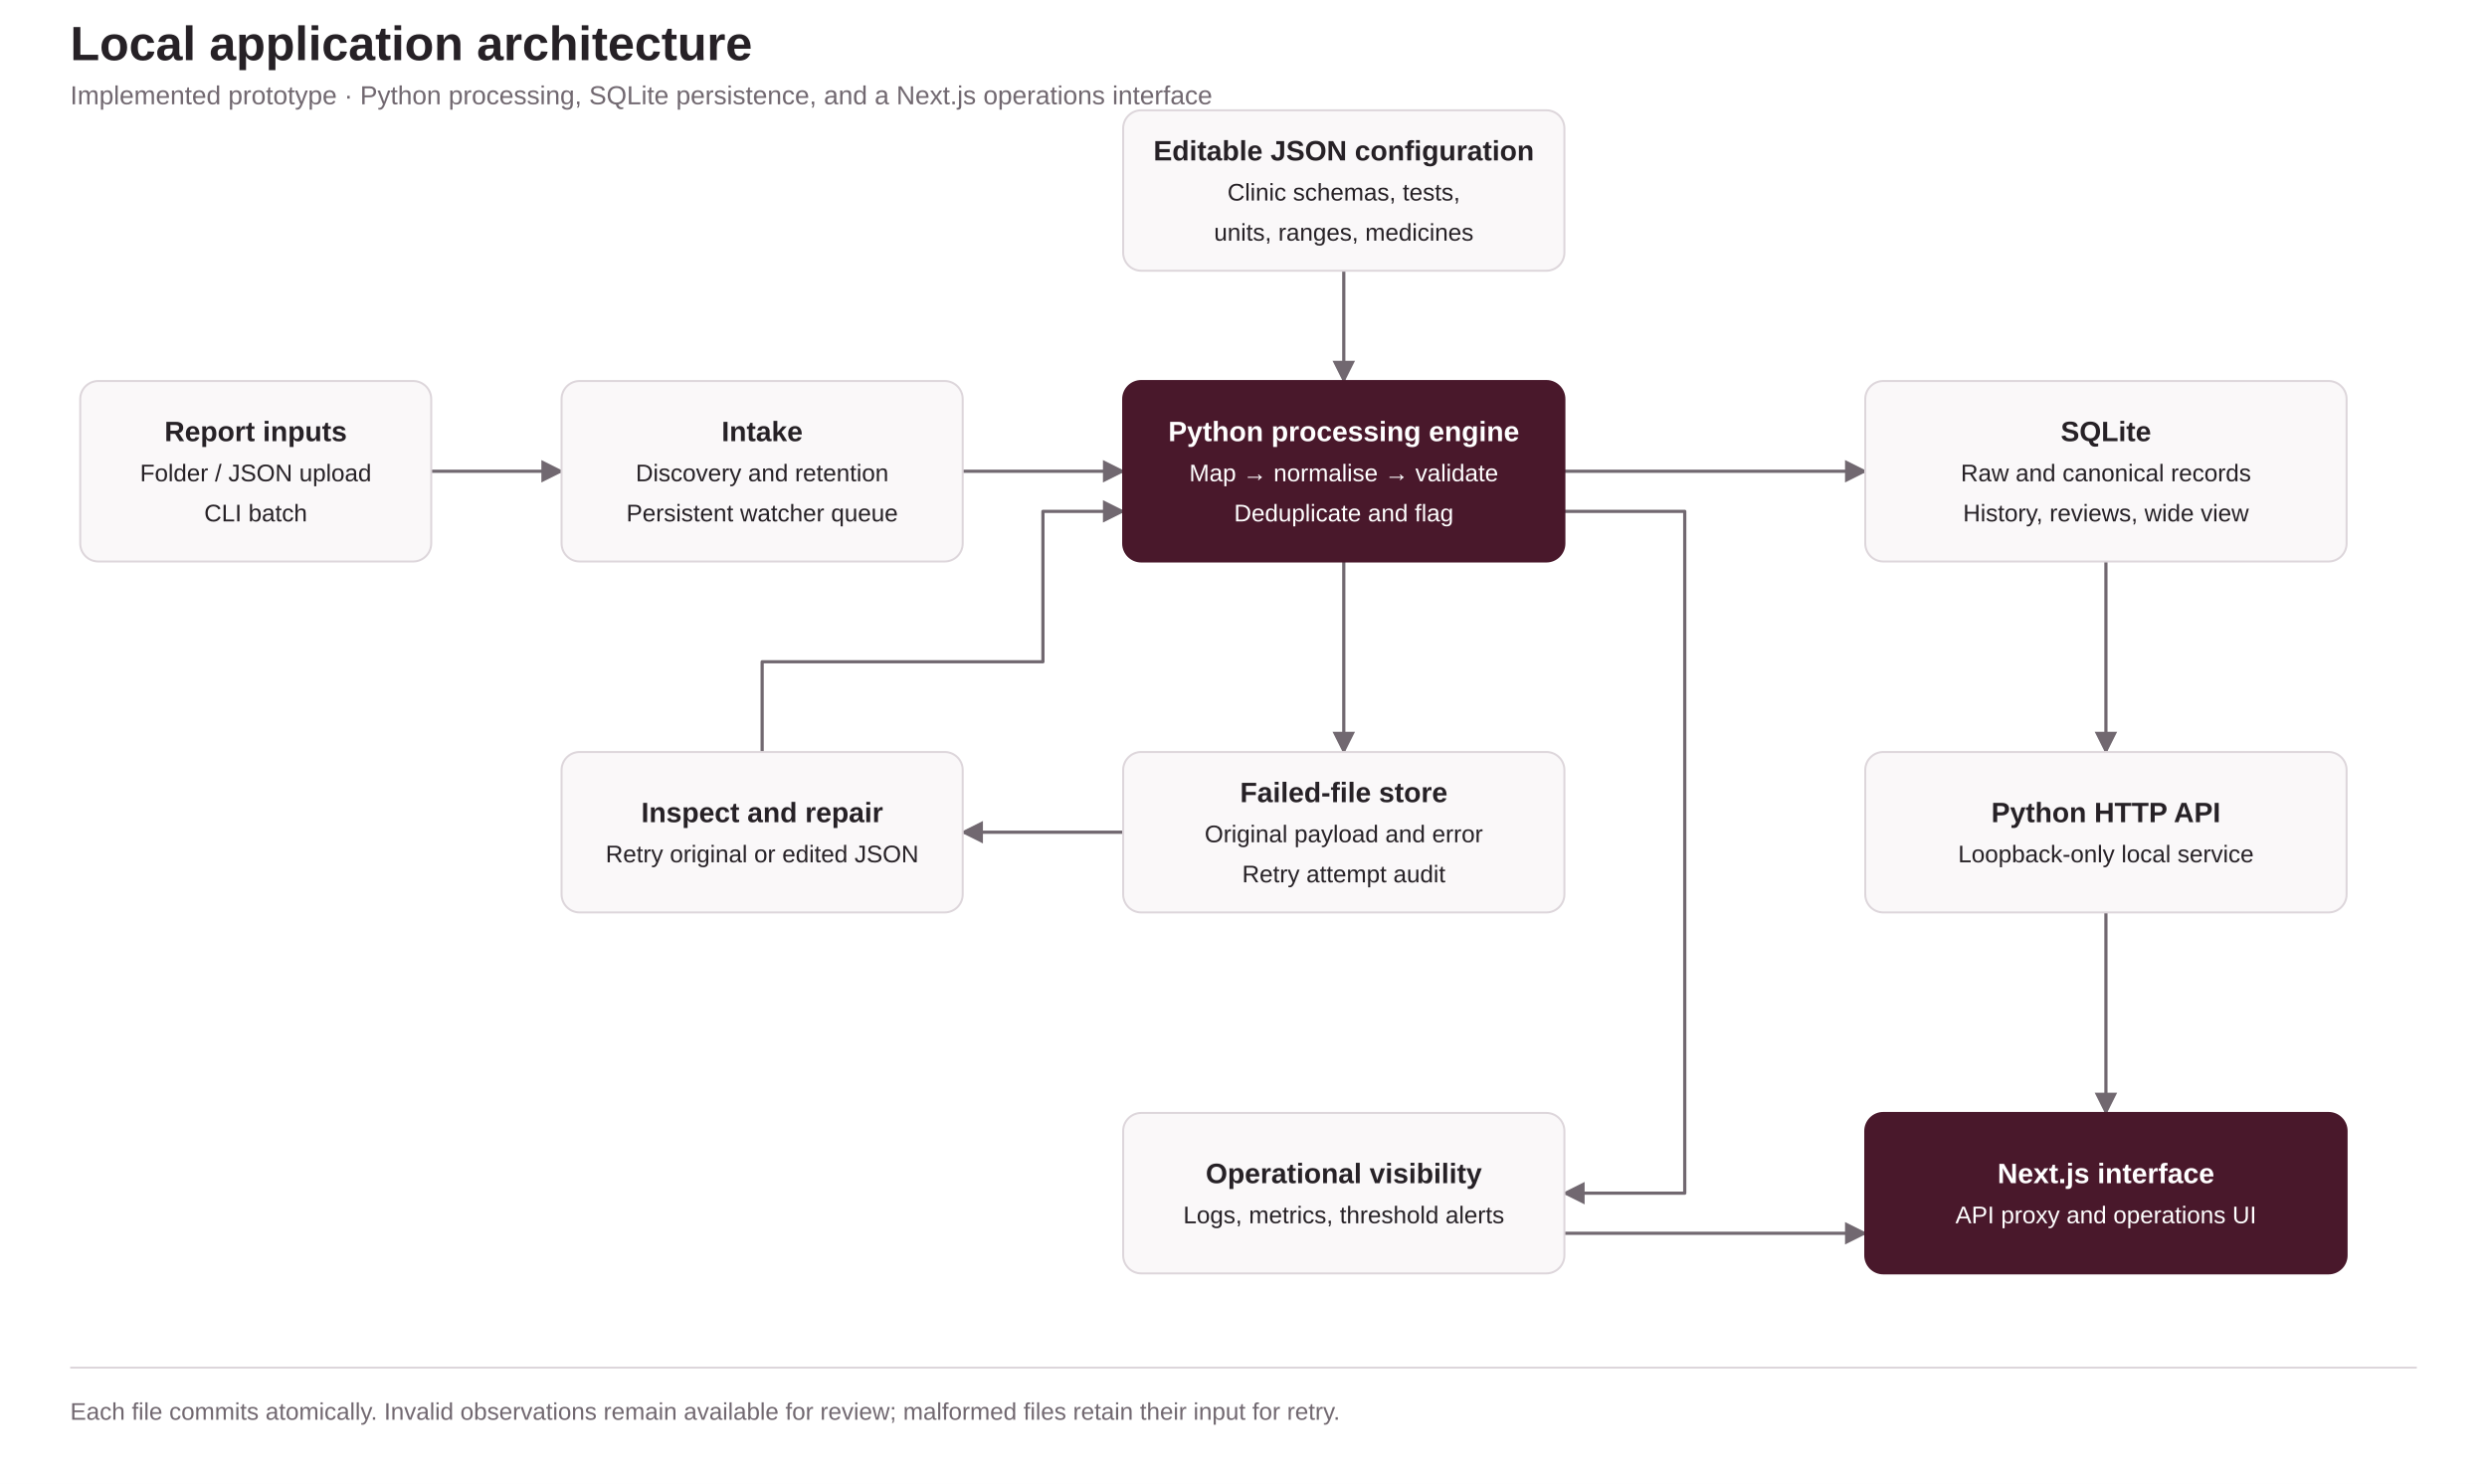
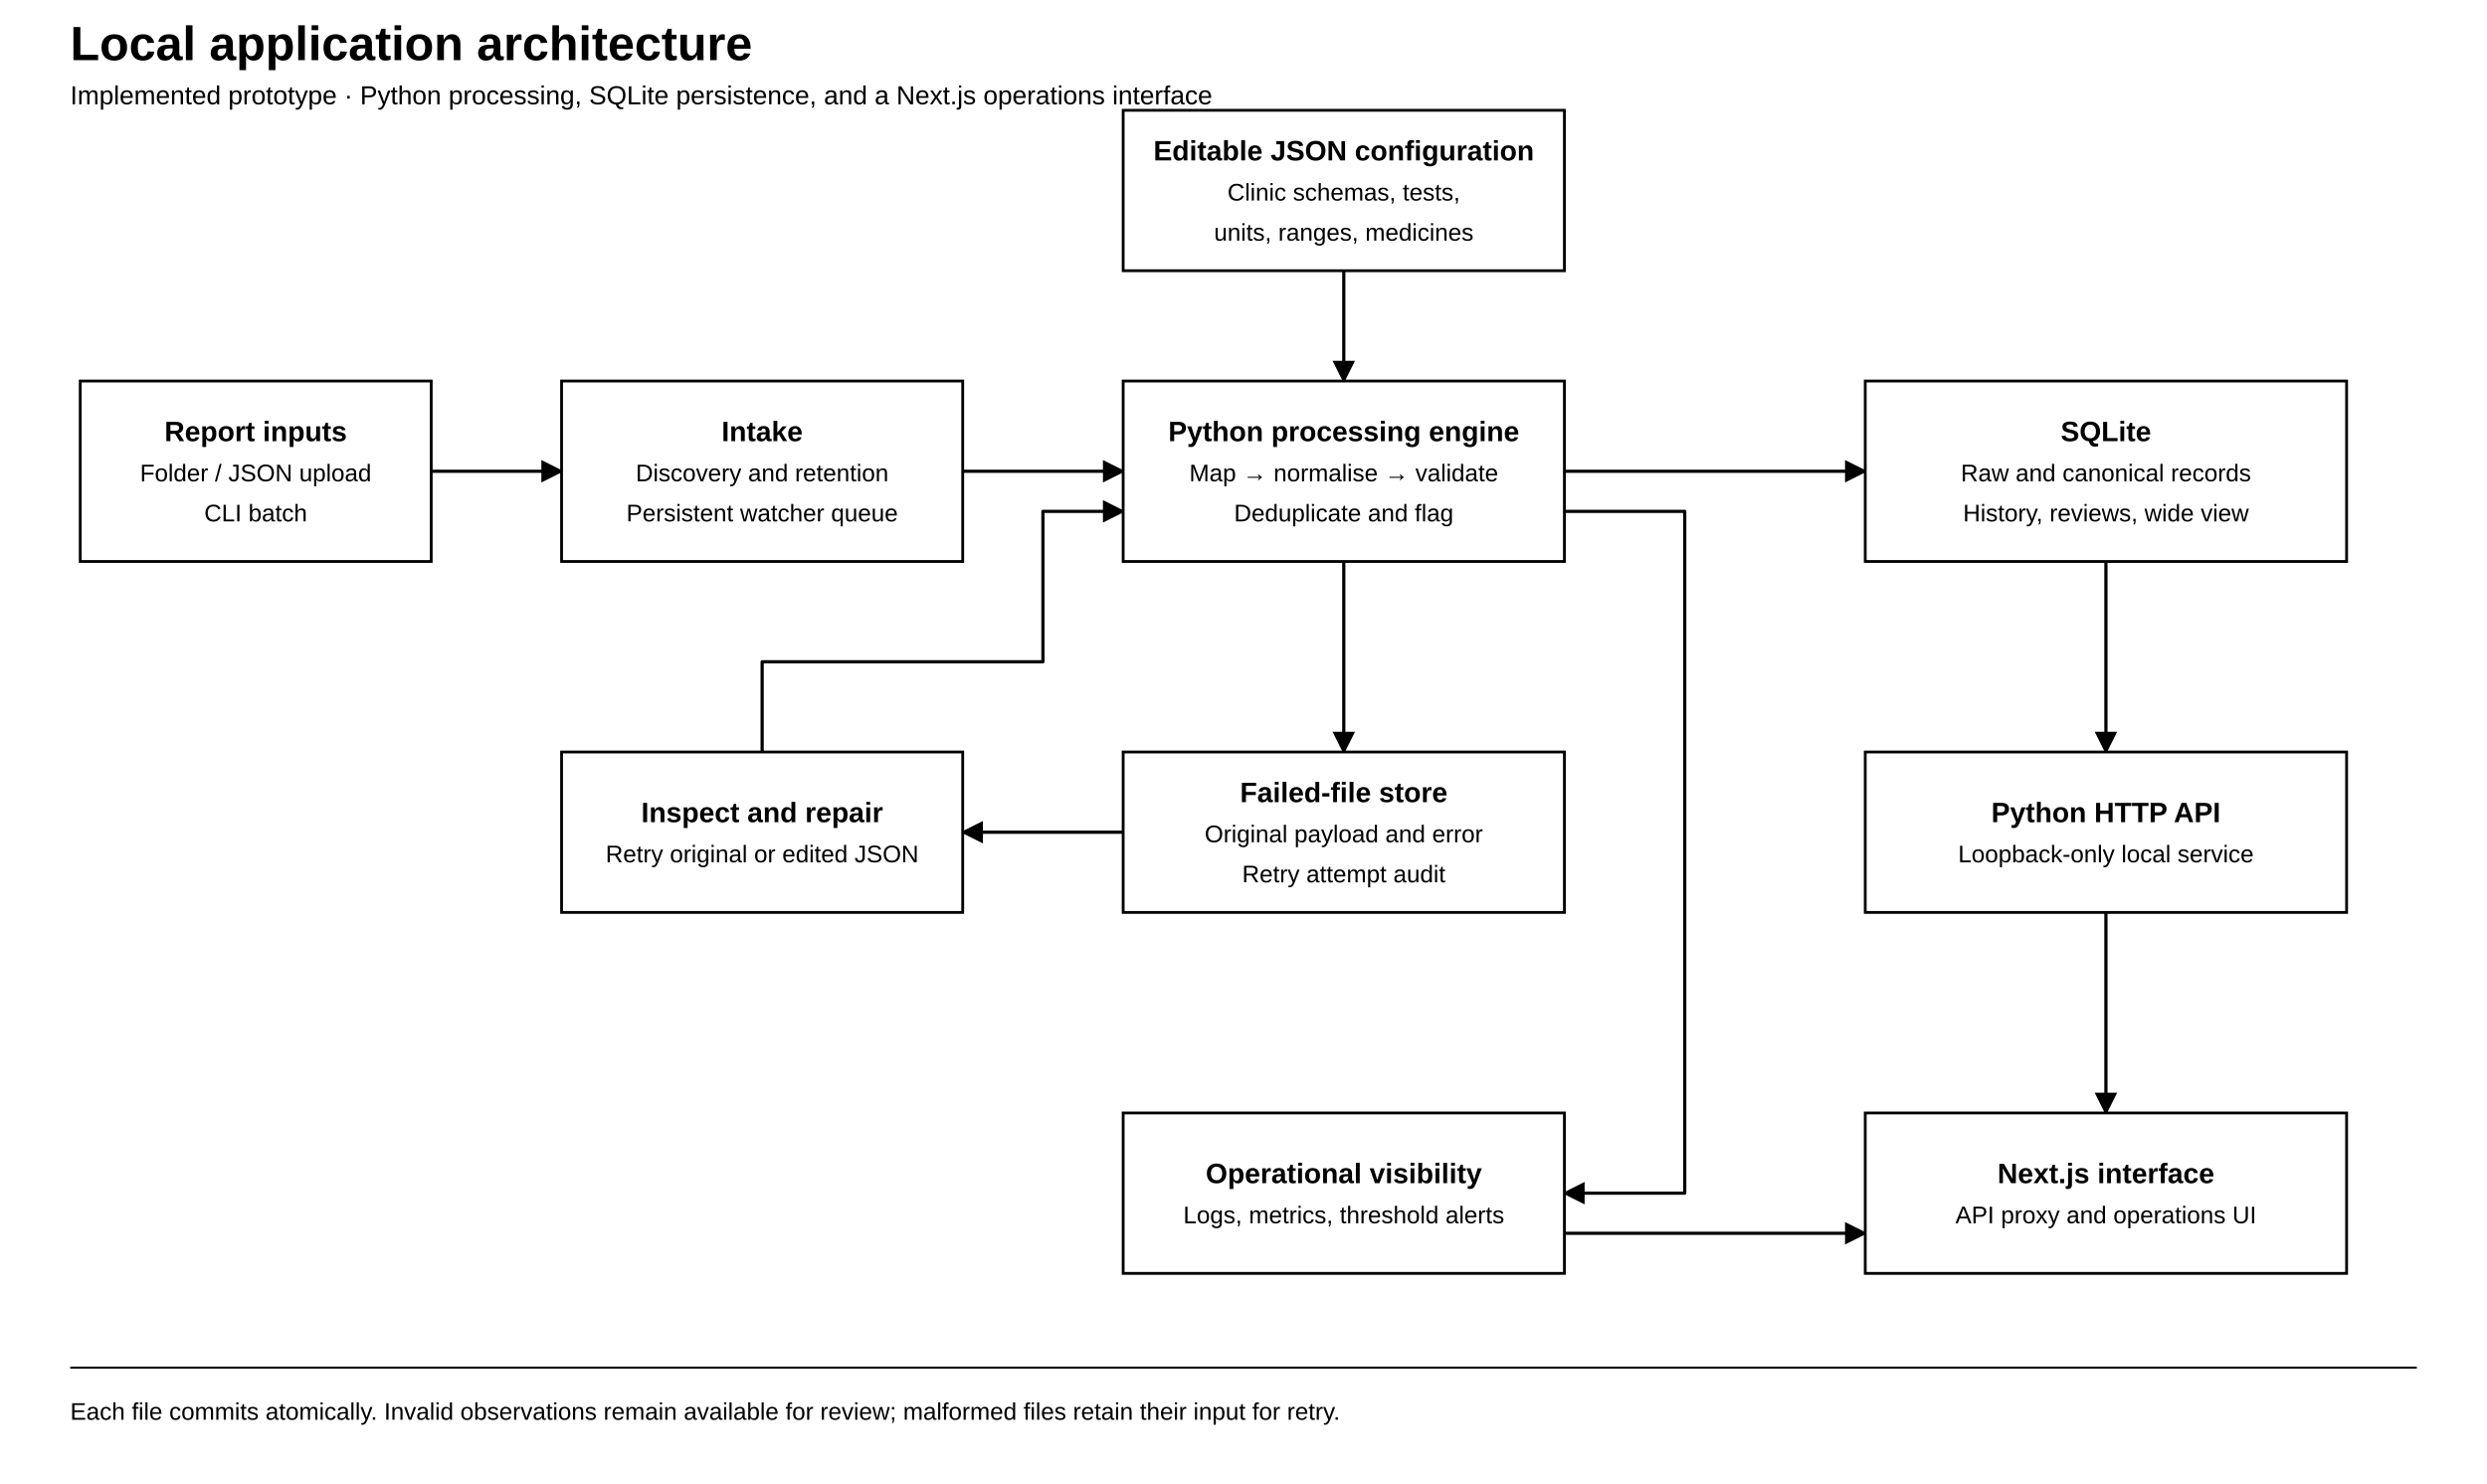
<svg xmlns="http://www.w3.org/2000/svg" width="1240" height="740" viewBox="0 0 1240 740" role="img" aria-label="Local application architecture" font-family="Arial, Helvetica, sans-serif">
  <rect width="1240" height="740" fill="#ffffff" />
-   <text x="35" y="30" font-size="24" fill="#262126" font-weight="600" text-anchor="start">Local application architecture</text>
-   <text x="35" y="52" font-size="13" fill="#716870" font-weight="400" text-anchor="start">Implemented prototype · Python processing, SQLite persistence, and a Next.js operations interface</text>
+   <text x="35" y="30" font-size="24" fill="#000000" font-weight="600" text-anchor="start">Local application architecture</text>
+   <text x="35" y="52" font-size="13" fill="#000000" font-weight="400" text-anchor="start">Implemented prototype · Python processing, SQLite persistence, and a Next.js operations interface</text>
  <defs>
    <marker id="arrow" viewBox="0 0 10 10" refX="9" refY="5" markerWidth="7" markerHeight="7" orient="auto-start-reverse">
-       <path d="M 0 0 L 10 5 L 0 10 z" fill="#716870" />
+       <path d="M 0 0 L 10 5 L 0 10 z" fill="#000000" />
    </marker>
  </defs>
-   <polyline points="215,235 280,235" fill="none" stroke="#716870" stroke-width="1.6" stroke-linejoin="round" marker-end="url(#arrow)" />
-   <polyline points="480,235 560,235" fill="none" stroke="#716870" stroke-width="1.6" stroke-linejoin="round" marker-end="url(#arrow)" />
-   <polyline points="670,135 670,190" fill="none" stroke="#716870" stroke-width="1.6" stroke-linejoin="round" marker-end="url(#arrow)" />
-   <polyline points="780,235 930,235" fill="none" stroke="#716870" stroke-width="1.6" stroke-linejoin="round" marker-end="url(#arrow)" />
-   <polyline points="670,280 670,375" fill="none" stroke="#716870" stroke-width="1.6" stroke-linejoin="round" marker-end="url(#arrow)" />
-   <polyline points="560,415 480,415" fill="none" stroke="#716870" stroke-width="1.6" stroke-linejoin="round" marker-end="url(#arrow)" />
-   <polyline points="380,375 380,330 520,330 520,255 560,255" fill="none" stroke="#716870" stroke-width="1.6" stroke-linejoin="round" marker-end="url(#arrow)" />
-   <polyline points="1050,280 1050,375" fill="none" stroke="#716870" stroke-width="1.6" stroke-linejoin="round" marker-end="url(#arrow)" />
-   <polyline points="1050,455 1050,555" fill="none" stroke="#716870" stroke-width="1.6" stroke-linejoin="round" marker-end="url(#arrow)" />
-   <polyline points="780,255 840,255 840,595 780,595" fill="none" stroke="#716870" stroke-width="1.6" stroke-linejoin="round" marker-end="url(#arrow)" />
-   <polyline points="780,615 930,615" fill="none" stroke="#716870" stroke-width="1.6" stroke-linejoin="round" marker-end="url(#arrow)" />
-   <rect x="40" y="190" width="175" height="90" rx="9" fill="#faf8f9" stroke="#ddd6db" />
-   <text x="127.5" y="220.0" font-size="14" fill="#262126" font-weight="600" text-anchor="middle">Report inputs</text>
-   <text x="127.5" y="240.0" font-size="12" fill="#262126" font-weight="400" text-anchor="middle">Folder / JSON upload</text>
-   <text x="127.5" y="260.0" font-size="12" fill="#262126" font-weight="400" text-anchor="middle">CLI batch</text>
-   <rect x="280" y="190" width="200" height="90" rx="9" fill="#faf8f9" stroke="#ddd6db" />
-   <text x="380.0" y="220.0" font-size="14" fill="#262126" font-weight="600" text-anchor="middle">Intake</text>
-   <text x="380.0" y="240.0" font-size="12" fill="#262126" font-weight="400" text-anchor="middle">Discovery and retention</text>
-   <text x="380.0" y="260.0" font-size="12" fill="#262126" font-weight="400" text-anchor="middle">Persistent watcher queue</text>
-   <rect x="560" y="190" width="220" height="90" rx="9" fill="#49182b" stroke="#49182b" />
-   <text x="670.0" y="220.0" font-size="14" fill="#ffffff" font-weight="600" text-anchor="middle">Python processing engine</text>
-   <text x="670.0" y="240.0" font-size="12" fill="#ffffff" font-weight="400" text-anchor="middle">Map → normalise → validate</text>
-   <text x="670.0" y="260.0" font-size="12" fill="#ffffff" font-weight="400" text-anchor="middle">Deduplicate and flag</text>
-   <rect x="560" y="55" width="220" height="80" rx="9" fill="#faf8f9" stroke="#ddd6db" />
-   <text x="670.0" y="80.0" font-size="14" fill="#262126" font-weight="600" text-anchor="middle">Editable JSON configuration</text>
-   <text x="670.0" y="100.0" font-size="12" fill="#262126" font-weight="400" text-anchor="middle">Clinic schemas, tests,</text>
-   <text x="670.0" y="120.0" font-size="12" fill="#262126" font-weight="400" text-anchor="middle">units, ranges, medicines</text>
-   <rect x="930" y="190" width="240" height="90" rx="9" fill="#faf8f9" stroke="#ddd6db" />
-   <text x="1050.0" y="220.0" font-size="14" fill="#262126" font-weight="600" text-anchor="middle">SQLite</text>
-   <text x="1050.0" y="240.0" font-size="12" fill="#262126" font-weight="400" text-anchor="middle">Raw and canonical records</text>
-   <text x="1050.0" y="260.0" font-size="12" fill="#262126" font-weight="400" text-anchor="middle">History, reviews, wide view</text>
-   <rect x="560" y="375" width="220" height="80" rx="9" fill="#faf8f9" stroke="#ddd6db" />
-   <text x="670.0" y="400.0" font-size="14" fill="#262126" font-weight="600" text-anchor="middle">Failed-file store</text>
-   <text x="670.0" y="420.0" font-size="12" fill="#262126" font-weight="400" text-anchor="middle">Original payload and error</text>
-   <text x="670.0" y="440.0" font-size="12" fill="#262126" font-weight="400" text-anchor="middle">Retry attempt audit</text>
-   <rect x="280" y="375" width="200" height="80" rx="9" fill="#faf8f9" stroke="#ddd6db" />
-   <text x="380.0" y="410.0" font-size="14" fill="#262126" font-weight="600" text-anchor="middle">Inspect and repair</text>
-   <text x="380.0" y="430.0" font-size="12" fill="#262126" font-weight="400" text-anchor="middle">Retry original or edited JSON</text>
-   <rect x="930" y="375" width="240" height="80" rx="9" fill="#faf8f9" stroke="#ddd6db" />
-   <text x="1050.0" y="410.0" font-size="14" fill="#262126" font-weight="600" text-anchor="middle">Python HTTP API</text>
-   <text x="1050.0" y="430.0" font-size="12" fill="#262126" font-weight="400" text-anchor="middle">Loopback-only local service</text>
-   <rect x="560" y="555" width="220" height="80" rx="9" fill="#faf8f9" stroke="#ddd6db" />
-   <text x="670.0" y="590.0" font-size="14" fill="#262126" font-weight="600" text-anchor="middle">Operational visibility</text>
-   <text x="670.0" y="610.0" font-size="12" fill="#262126" font-weight="400" text-anchor="middle">Logs, metrics, threshold alerts</text>
-   <rect x="930" y="555" width="240" height="80" rx="9" fill="#49182b" stroke="#49182b" />
-   <text x="1050.0" y="590.0" font-size="14" fill="#ffffff" font-weight="600" text-anchor="middle">Next.js interface</text>
-   <text x="1050.0" y="610.0" font-size="12" fill="#ffffff" font-weight="400" text-anchor="middle">API proxy and operations UI</text>
-   <line x1="35" y1="682" x2="1205" y2="682" stroke="#ddd6db" />
-   <text x="35" y="708" font-size="12" fill="#716870" font-weight="400" text-anchor="start">Each file commits atomically. Invalid observations remain available for review; malformed files retain their input for retry.</text>
+   <polyline points="215,235 280,235" fill="none" stroke="#000000" stroke-width="1.6" stroke-linejoin="round" marker-end="url(#arrow)" />
+   <polyline points="480,235 560,235" fill="none" stroke="#000000" stroke-width="1.6" stroke-linejoin="round" marker-end="url(#arrow)" />
+   <polyline points="670,135 670,190" fill="none" stroke="#000000" stroke-width="1.6" stroke-linejoin="round" marker-end="url(#arrow)" />
+   <polyline points="780,235 930,235" fill="none" stroke="#000000" stroke-width="1.6" stroke-linejoin="round" marker-end="url(#arrow)" />
+   <polyline points="670,280 670,375" fill="none" stroke="#000000" stroke-width="1.6" stroke-linejoin="round" marker-end="url(#arrow)" />
+   <polyline points="560,415 480,415" fill="none" stroke="#000000" stroke-width="1.6" stroke-linejoin="round" marker-end="url(#arrow)" />
+   <polyline points="380,375 380,330 520,330 520,255 560,255" fill="none" stroke="#000000" stroke-width="1.6" stroke-linejoin="round" marker-end="url(#arrow)" />
+   <polyline points="1050,280 1050,375" fill="none" stroke="#000000" stroke-width="1.6" stroke-linejoin="round" marker-end="url(#arrow)" />
+   <polyline points="1050,455 1050,555" fill="none" stroke="#000000" stroke-width="1.6" stroke-linejoin="round" marker-end="url(#arrow)" />
+   <polyline points="780,255 840,255 840,595 780,595" fill="none" stroke="#000000" stroke-width="1.6" stroke-linejoin="round" marker-end="url(#arrow)" />
+   <polyline points="780,615 930,615" fill="none" stroke="#000000" stroke-width="1.6" stroke-linejoin="round" marker-end="url(#arrow)" />
+   <rect x="40" y="190" width="175" height="90" rx="0" fill="#ffffff" stroke="#000000" stroke-width="1.4" />
+   <text x="127.5" y="220.0" font-size="14" fill="#000000" font-weight="600" text-anchor="middle">Report inputs</text>
+   <text x="127.5" y="240.0" font-size="12" fill="#000000" font-weight="400" text-anchor="middle">Folder / JSON upload</text>
+   <text x="127.5" y="260.0" font-size="12" fill="#000000" font-weight="400" text-anchor="middle">CLI batch</text>
+   <rect x="280" y="190" width="200" height="90" rx="0" fill="#ffffff" stroke="#000000" stroke-width="1.4" />
+   <text x="380.0" y="220.0" font-size="14" fill="#000000" font-weight="600" text-anchor="middle">Intake</text>
+   <text x="380.0" y="240.0" font-size="12" fill="#000000" font-weight="400" text-anchor="middle">Discovery and retention</text>
+   <text x="380.0" y="260.0" font-size="12" fill="#000000" font-weight="400" text-anchor="middle">Persistent watcher queue</text>
+   <rect x="560" y="190" width="220" height="90" rx="0" fill="#ffffff" stroke="#000000" stroke-width="1.4" />
+   <text x="670.0" y="220.0" font-size="14" fill="#000000" font-weight="600" text-anchor="middle">Python processing engine</text>
+   <text x="670.0" y="240.0" font-size="12" fill="#000000" font-weight="400" text-anchor="middle">Map → normalise → validate</text>
+   <text x="670.0" y="260.0" font-size="12" fill="#000000" font-weight="400" text-anchor="middle">Deduplicate and flag</text>
+   <rect x="560" y="55" width="220" height="80" rx="0" fill="#ffffff" stroke="#000000" stroke-width="1.4" />
+   <text x="670.0" y="80.0" font-size="14" fill="#000000" font-weight="600" text-anchor="middle">Editable JSON configuration</text>
+   <text x="670.0" y="100.0" font-size="12" fill="#000000" font-weight="400" text-anchor="middle">Clinic schemas, tests,</text>
+   <text x="670.0" y="120.0" font-size="12" fill="#000000" font-weight="400" text-anchor="middle">units, ranges, medicines</text>
+   <rect x="930" y="190" width="240" height="90" rx="0" fill="#ffffff" stroke="#000000" stroke-width="1.4" />
+   <text x="1050.0" y="220.0" font-size="14" fill="#000000" font-weight="600" text-anchor="middle">SQLite</text>
+   <text x="1050.0" y="240.0" font-size="12" fill="#000000" font-weight="400" text-anchor="middle">Raw and canonical records</text>
+   <text x="1050.0" y="260.0" font-size="12" fill="#000000" font-weight="400" text-anchor="middle">History, reviews, wide view</text>
+   <rect x="560" y="375" width="220" height="80" rx="0" fill="#ffffff" stroke="#000000" stroke-width="1.4" />
+   <text x="670.0" y="400.0" font-size="14" fill="#000000" font-weight="600" text-anchor="middle">Failed-file store</text>
+   <text x="670.0" y="420.0" font-size="12" fill="#000000" font-weight="400" text-anchor="middle">Original payload and error</text>
+   <text x="670.0" y="440.0" font-size="12" fill="#000000" font-weight="400" text-anchor="middle">Retry attempt audit</text>
+   <rect x="280" y="375" width="200" height="80" rx="0" fill="#ffffff" stroke="#000000" stroke-width="1.4" />
+   <text x="380.0" y="410.0" font-size="14" fill="#000000" font-weight="600" text-anchor="middle">Inspect and repair</text>
+   <text x="380.0" y="430.0" font-size="12" fill="#000000" font-weight="400" text-anchor="middle">Retry original or edited JSON</text>
+   <rect x="930" y="375" width="240" height="80" rx="0" fill="#ffffff" stroke="#000000" stroke-width="1.4" />
+   <text x="1050.0" y="410.0" font-size="14" fill="#000000" font-weight="600" text-anchor="middle">Python HTTP API</text>
+   <text x="1050.0" y="430.0" font-size="12" fill="#000000" font-weight="400" text-anchor="middle">Loopback-only local service</text>
+   <rect x="560" y="555" width="220" height="80" rx="0" fill="#ffffff" stroke="#000000" stroke-width="1.4" />
+   <text x="670.0" y="590.0" font-size="14" fill="#000000" font-weight="600" text-anchor="middle">Operational visibility</text>
+   <text x="670.0" y="610.0" font-size="12" fill="#000000" font-weight="400" text-anchor="middle">Logs, metrics, threshold alerts</text>
+   <rect x="930" y="555" width="240" height="80" rx="0" fill="#ffffff" stroke="#000000" stroke-width="1.4" />
+   <text x="1050.0" y="590.0" font-size="14" fill="#000000" font-weight="600" text-anchor="middle">Next.js interface</text>
+   <text x="1050.0" y="610.0" font-size="12" fill="#000000" font-weight="400" text-anchor="middle">API proxy and operations UI</text>
+   <line x1="35" y1="682" x2="1205" y2="682" stroke="#000000" />
+   <text x="35" y="708" font-size="12" fill="#000000" font-weight="400" text-anchor="start">Each file commits atomically. Invalid observations remain available for review; malformed files retain their input for retry.</text>
</svg>
